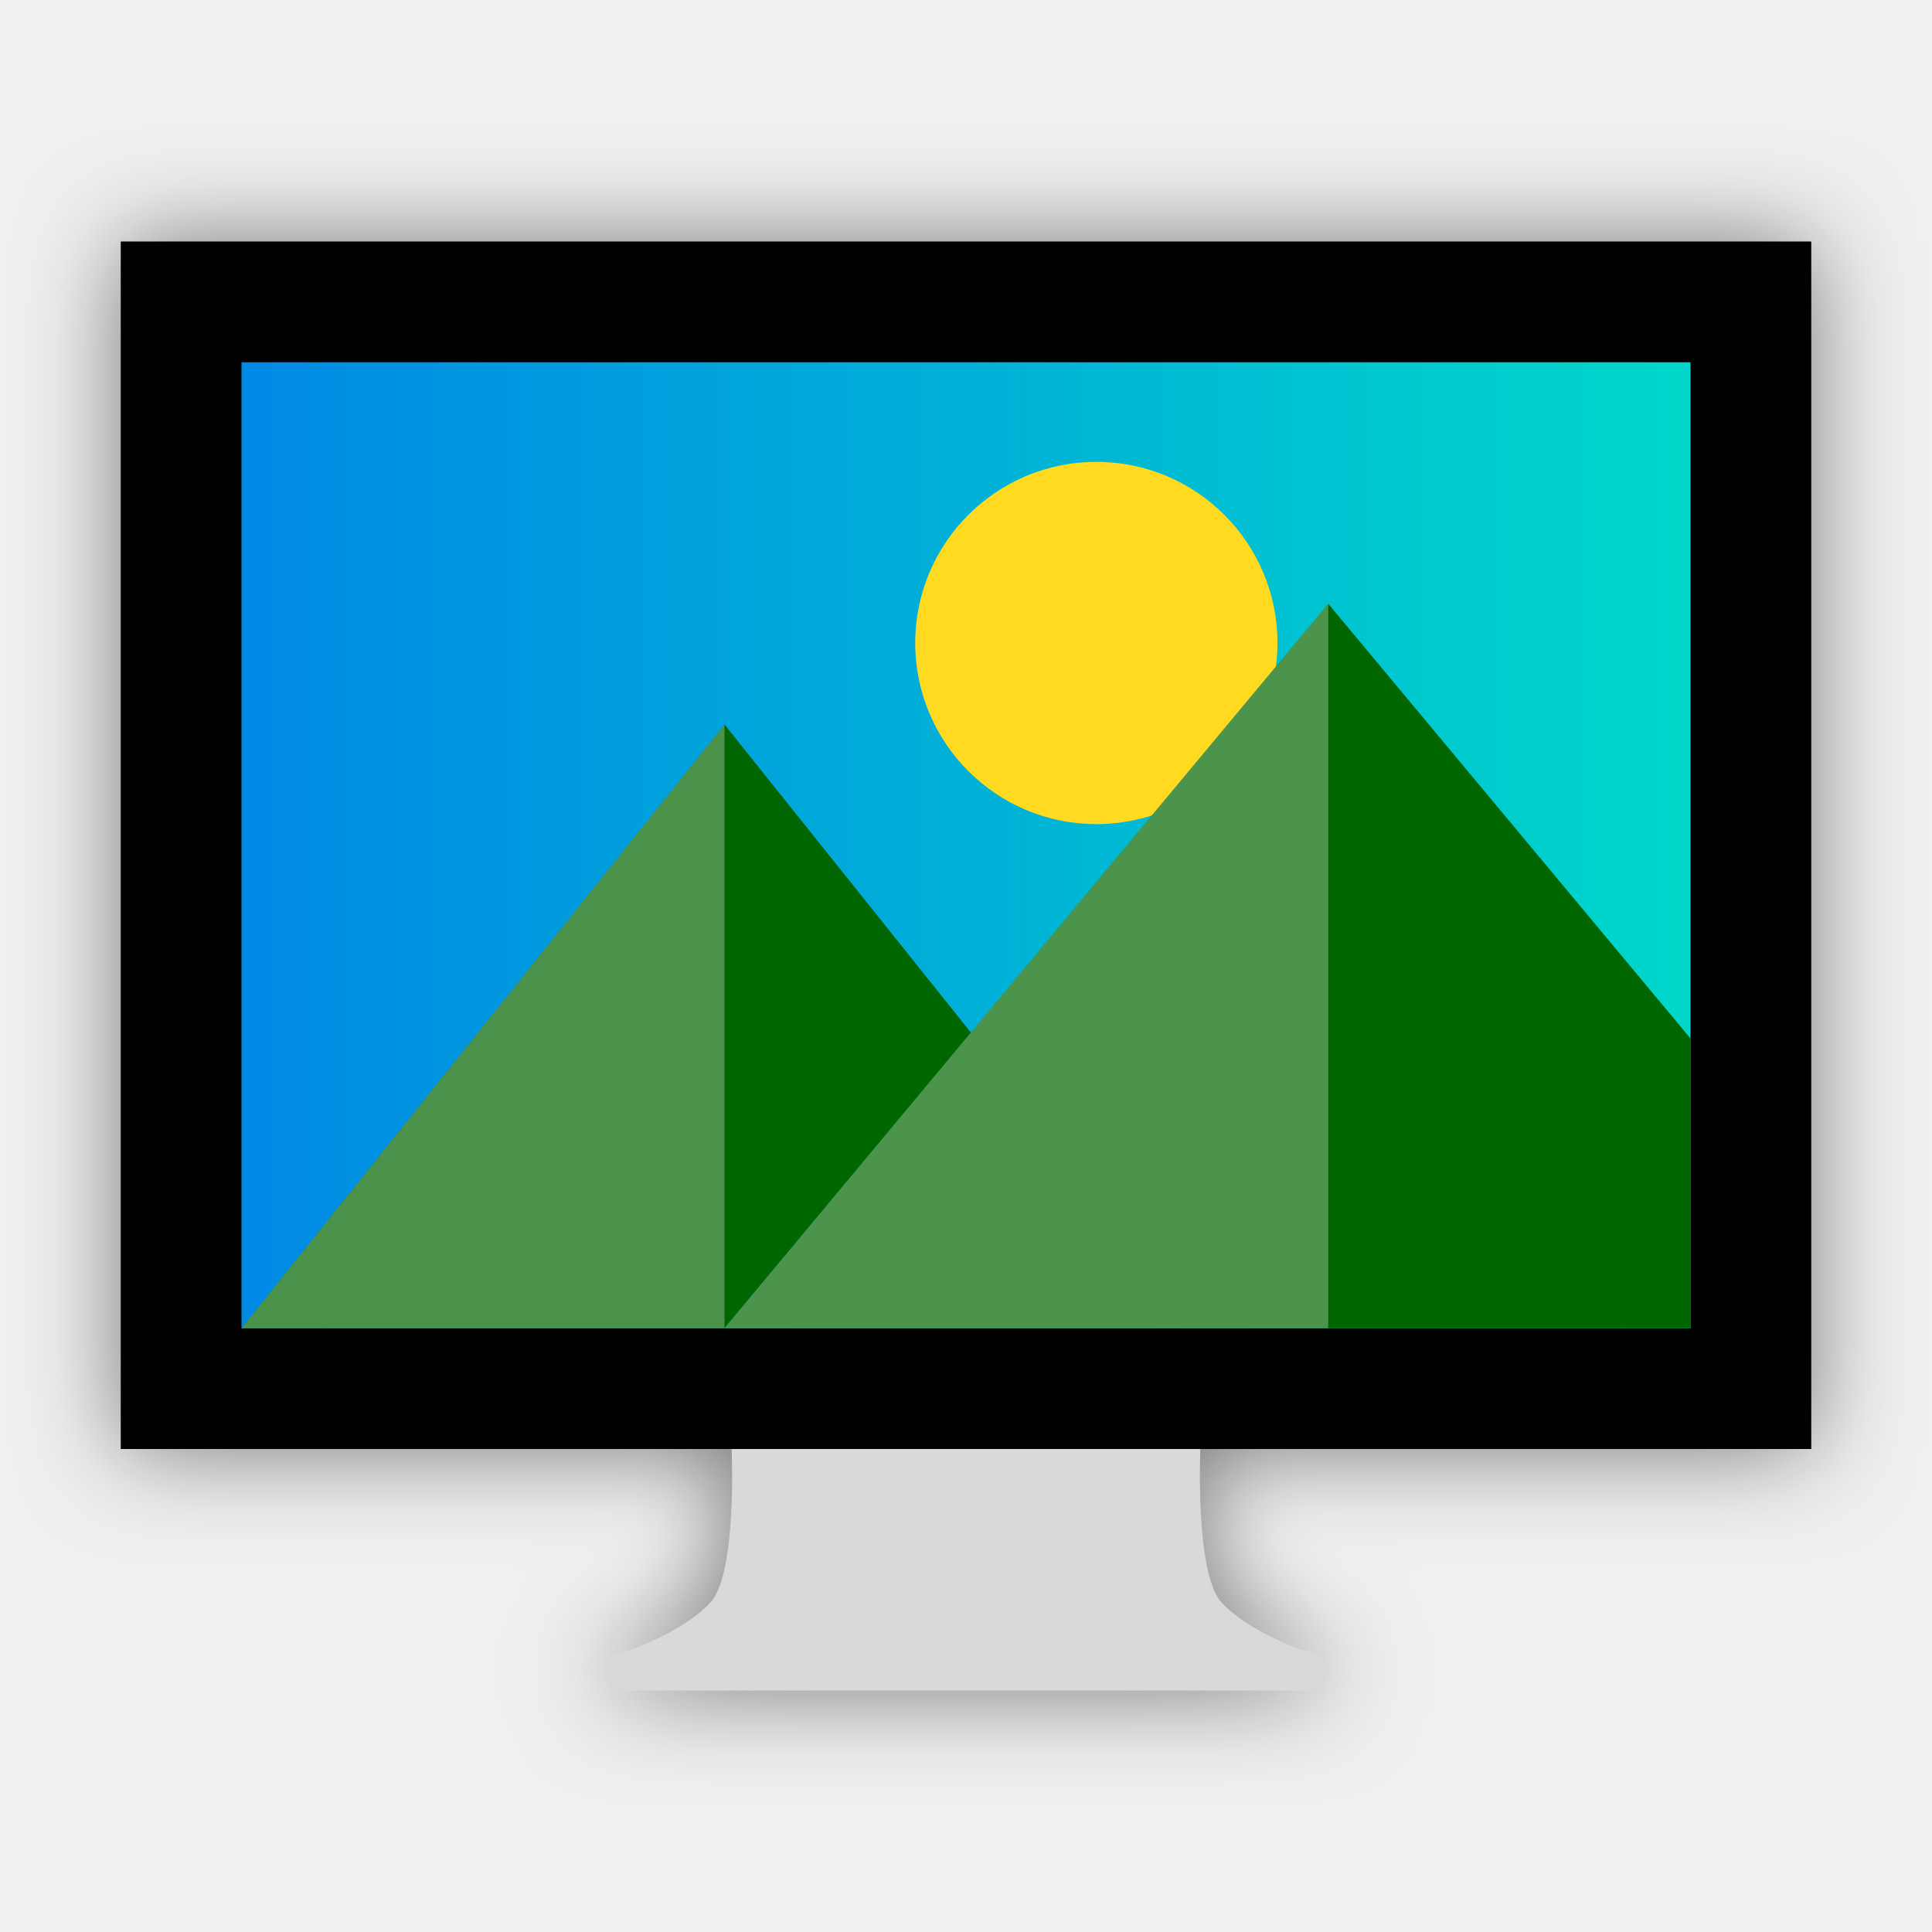
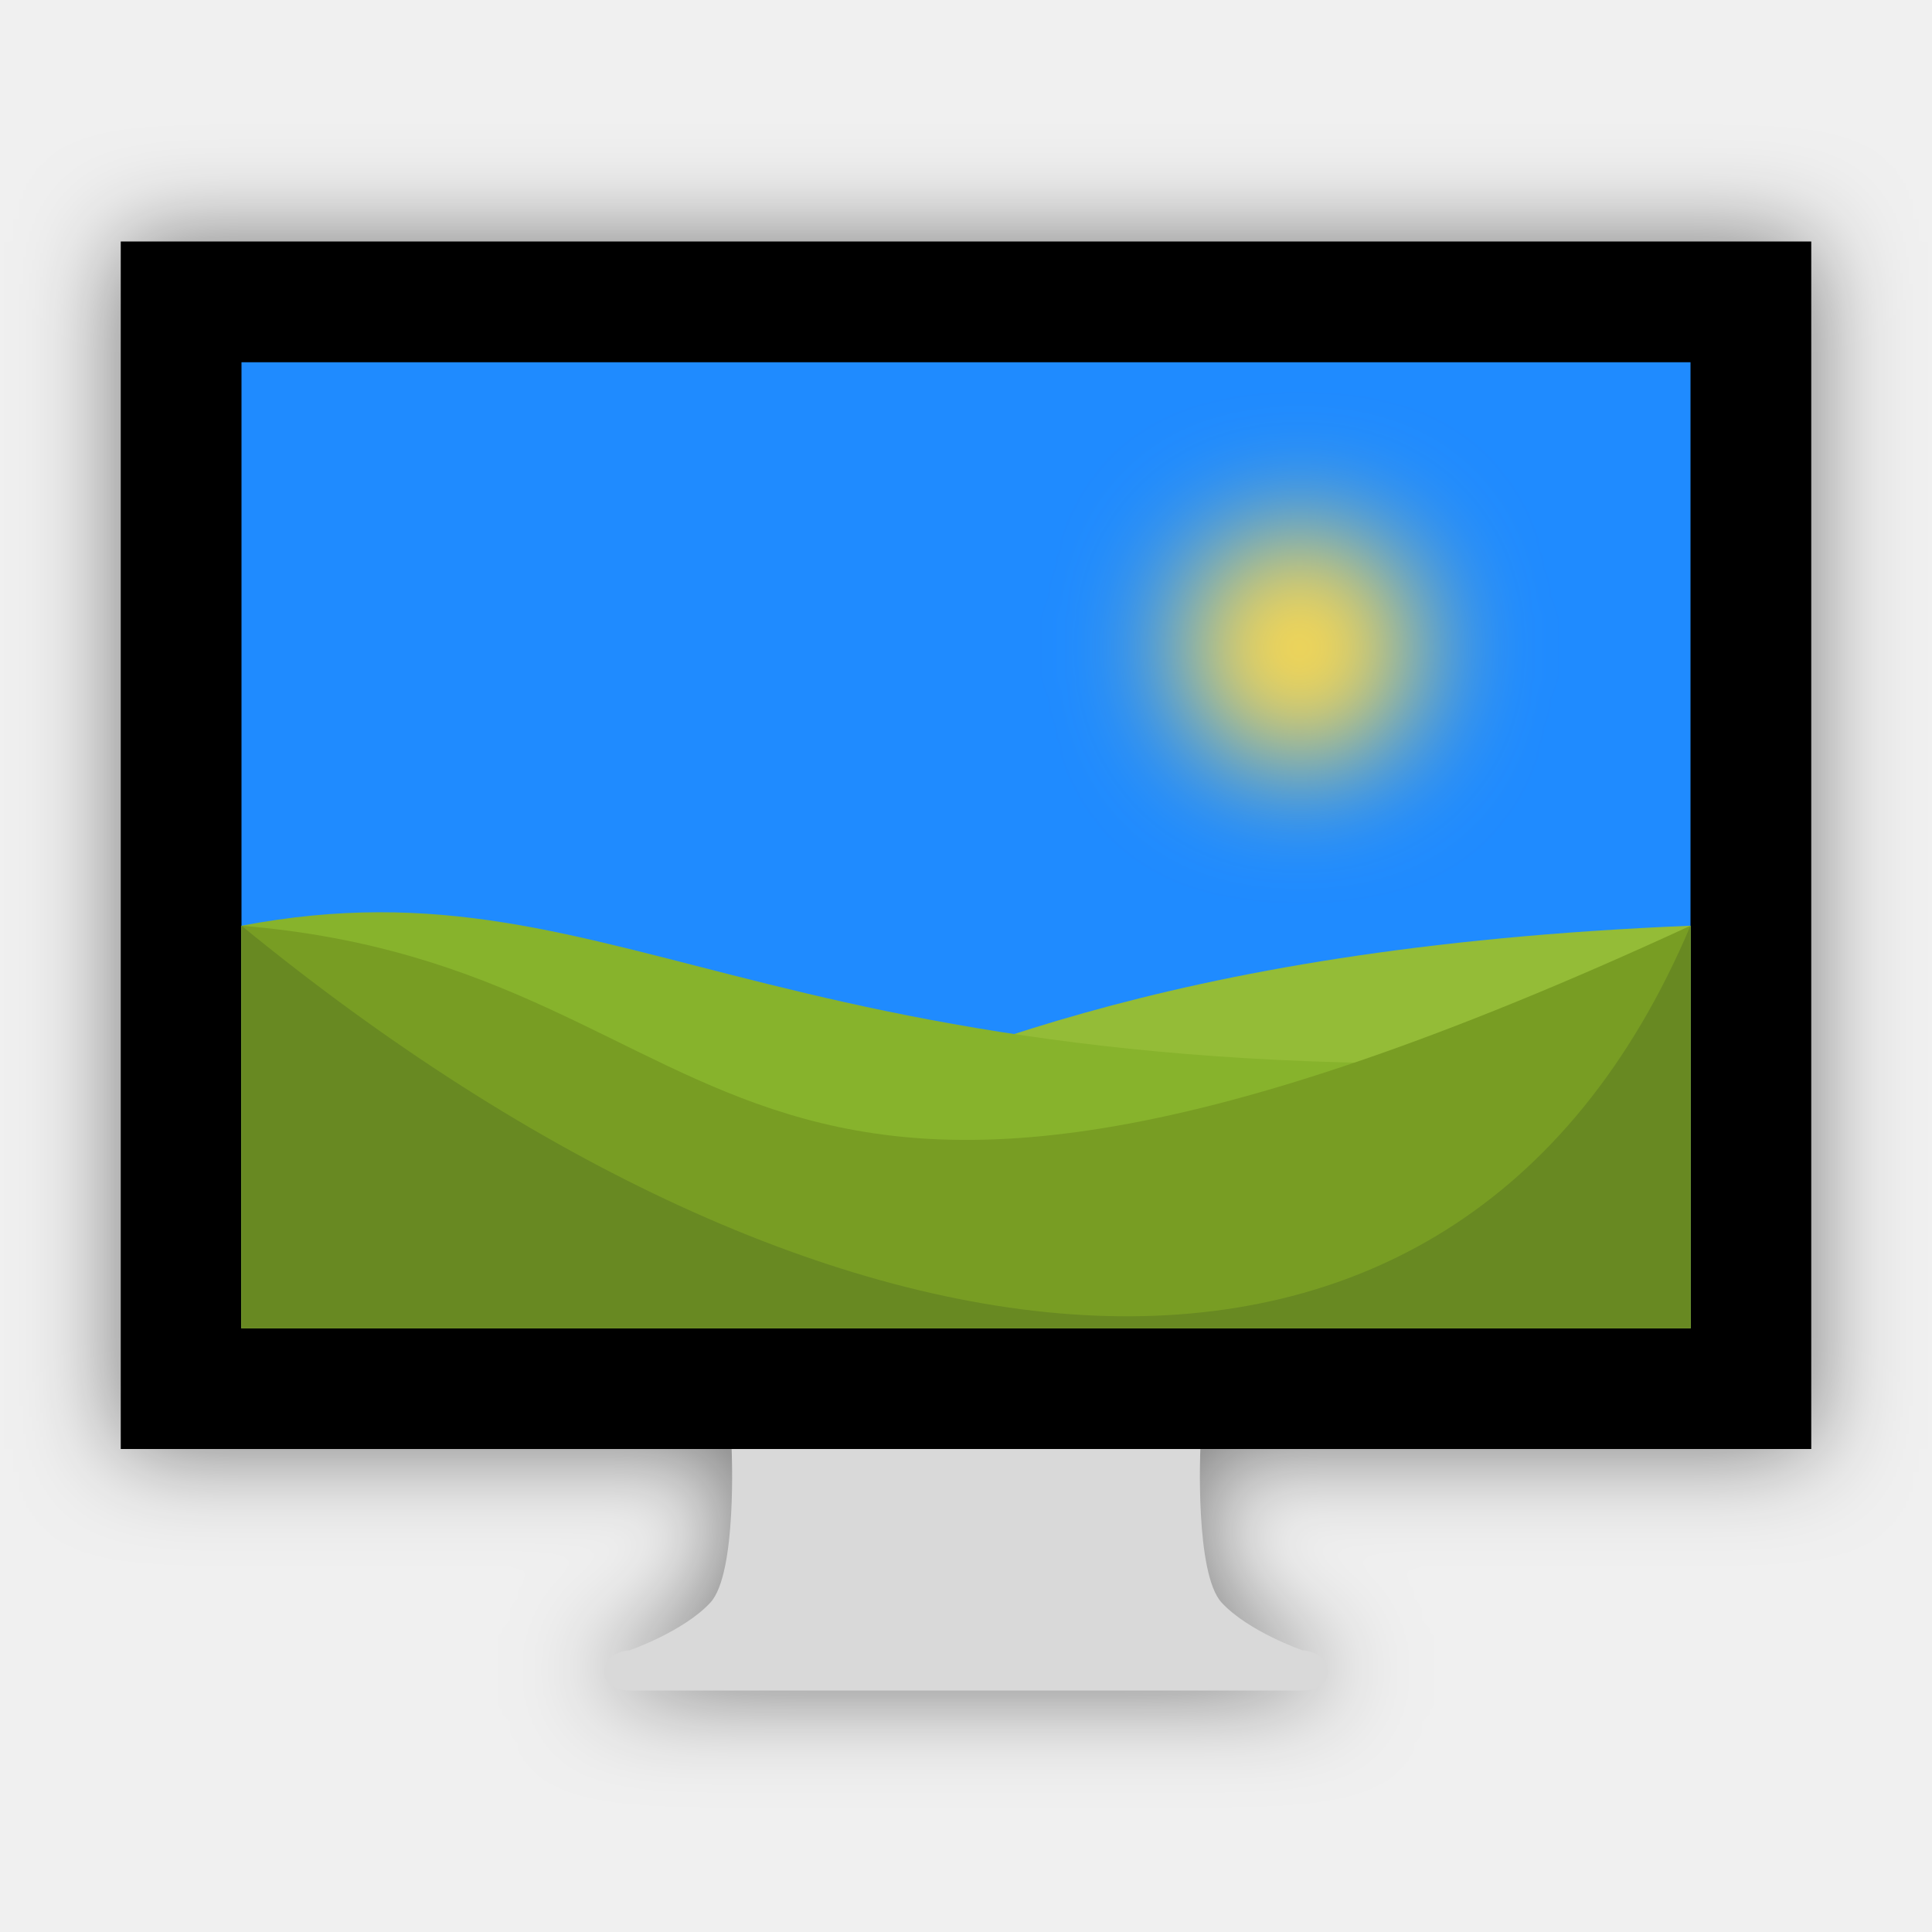
<svg xmlns="http://www.w3.org/2000/svg" xmlns:xlink="http://www.w3.org/1999/xlink" id="svg4569" height="32" width="32" version="1.0">
  <defs id="defs4571">
-     <linearGradient id="linearGradient931">
-       <stop id="stop927" offset="0" style="stop-color:#0089e5;stop-opacity:1" />
-       <stop id="stop929" offset="1" style="stop-color:#00d7ca;stop-opacity:1" />
-     </linearGradient>
    <linearGradient id="linearGradient3912">
      <stop offset="0" style="stop-color:#787878;stop-opacity:1" id="stop3914" />
      <stop offset="0.35" style="stop-color:#b4b4b4;stop-opacity:1" id="stop3916" />
      <stop offset="0.494" style="stop-color:#c8c8c8;stop-opacity:1" id="stop3918" />
      <stop offset="0.589" style="stop-color:#e6e6e6;stop-opacity:1" id="stop3920" />
      <stop offset="1" style="stop-color:#8c8c8c;stop-opacity:1" id="stop3922" />
    </linearGradient>
    <linearGradient id="linearGradient6592-2-7">
      <stop offset="0" style="stop-color:#ffffff;stop-opacity:0.275" id="stop6594-0-2" />
      <stop offset="1" style="stop-color:#ffffff;stop-opacity:0" id="stop6596-2-5" />
    </linearGradient>
    <linearGradient id="linearGradient10691-1">
      <stop offset="0" style="stop-color:#000000;stop-opacity:1" id="stop10693-3" />
      <stop offset="1" style="stop-color:#000000;stop-opacity:0" id="stop10695-1" />
    </linearGradient>
    <linearGradient gradientTransform="matrix(0.5959409,0,0,0.5672673,-197.435,-25.18238)" gradientUnits="userSpaceOnUse" xlink:href="#linearGradient3912" id="linearGradient3221" y2="94.396" x2="361.106" y1="87.05" x1="361.106" />
    <radialGradient gradientTransform="matrix(19.60956,0,0,4.128327,124.5628,120.733)" gradientUnits="userSpaceOnUse" xlink:href="#linearGradient10691-1" id="radialGradient3226" fy="73.616" fx="6.703" r="7.228" cy="73.616" cx="6.703" />
    <linearGradient id="linearGradient4084">
      <stop offset="0" style="stop-color:#ffffff;stop-opacity:1" id="stop4086" />
      <stop offset="0.016" style="stop-color:#ffffff;stop-opacity:0.235" id="stop4088" />
      <stop offset="0.993" style="stop-color:#ffffff;stop-opacity:0.157" id="stop4090" />
      <stop offset="1" style="stop-color:#ffffff;stop-opacity:0.392" id="stop4092" />
    </linearGradient>
    <linearGradient id="outerBackgroundGradient-5-0">
      <stop id="stop3864-8-6-4" offset="0" style="stop-color:#0036cb;stop-opacity:1" />
      <stop id="stop3866-9-1-86" offset="1" style="stop-color:#0fdb00;stop-opacity:1" />
    </linearGradient>
    <linearGradient xlink:href="#linearGradient6592-2-7" id="linearGradient3141" gradientUnits="userSpaceOnUse" gradientTransform="matrix(11.56349,0,0,11.69781,13.1666,124.8285)" x1="10" y1="-3" x2="20" y2="12" />
    <linearGradient xlink:href="#linearGradient4084" id="linearGradient3144" gradientUnits="userSpaceOnUse" gradientTransform="matrix(12.40026,0,0,8.670098,-41.60626,-14.57437)" x1="24" y1="5.753" x2="24" y2="42.121" />
    <linearGradient xlink:href="#outerBackgroundGradient-5-0" id="linearGradient3148" gradientUnits="userSpaceOnUse" gradientTransform="matrix(10.66485,0,0,13.00365,32.03815,146.2663)" x1="-2.549" y1="28.788" x2="44.632" y2="-12.349" />
    <linearGradient id="linearGradient4054-5">
      <stop offset="0" style="stop-color:#ffffff;stop-opacity:1" id="stop4056-0" />
      <stop offset="0.017" style="stop-color:#ffffff;stop-opacity:0.235" id="stop4058-4" />
      <stop offset="1" style="stop-color:#ffffff;stop-opacity:0.157" id="stop4060-4" />
      <stop offset="1" style="stop-color:#ffffff;stop-opacity:0.392" id="stop4062-0" />
    </linearGradient>
    <linearGradient xlink:href="#linearGradient4054-5" id="linearGradient3152-7" gradientUnits="userSpaceOnUse" gradientTransform="matrix(4.53668,0,0,3.125268,27.21214,49.81246)" x1="47.547" y1="121.841" x2="47.547" y2="99.079" />
    <linearGradient xlink:href="#linearGradient10691-1" id="linearGradient3148-3" gradientUnits="userSpaceOnUse" gradientTransform="matrix(10.66485,0,0,12.50844,41.4309,566.4004)" x1="15" y1="24.619" x2="15" y2="2" />
    <clipPath id="clip1">
      <rect width="384" height="384" x="0" y="0" id="rect10" />
    </clipPath>
    <mask id="mask0">
      <g id="g7" style="filter:url(#alpha)">
        <rect width="384" height="384" x="0" y="0" style="fill:#000000;fill-opacity:0.2" id="rect5" />
      </g>
    </mask>
    <filter id="alpha" width="1" height="1" x="0" y="0" filterUnits="objectBoundingBox">
      <feColorMatrix in="SourceGraphic" type="matrix" values="0 0 0 0 1 0 0 0 0 1 0 0 0 0 1 0 0 0 1 0" id="feColorMatrix2" />
    </filter>
    <clipPath id="clipPath873">
      <rect width="384" height="384" x="0" y="0" id="rect871" />
    </clipPath>
    <clipPath id="clip1-4">
      <rect width="384" height="384" x="0" y="0" id="rect10-0" />
    </clipPath>
    <clipPath id="clip1-48">
      <rect width="384" height="384" x="0" y="0" id="rect10-8" />
    </clipPath>
-     <linearGradient gradientTransform="matrix(1,0,0,0.8,0,2.728634)" gradientUnits="userSpaceOnUse" y2="14.089" x2="28" y1="14.089" x1="4" id="linearGradient1038" xlink:href="#linearGradient931" />
    <filter style="color-interpolation-filters:sRGB" id="filter61710" x="-0.07" width="1.139" y="-0.081" height="1.163">
      <feGaussianBlur stdDeviation="0.812" id="feGaussianBlur61712" />
+     </filter>
+     <filter style="color-interpolation-filters:sRGB" id="filter1020" x="-0.588" y="-0.588" width="2.176" height="2.176">
+       <feGaussianBlur stdDeviation="0.98" id="feGaussianBlur1022" />
    </filter>
  </defs>
  <path d="M 2,4 V 24 h 10.117 c 0,0 0.095,2.066 -0.352,2.547 -0.447,0.481 -1.336,0.787 -1.336,0.787 C 9.859,27.385 9.855,28 10.43,28 h 11.141 c 0.575,0 0.57,-0.616 0,-0.666 0,0 -0.887,-0.306 -1.334,-0.787 C 19.79,26.066 19.883,24 19.883,24 H 30 V 4 Z" style="opacity:0.5;fill:#000000;fill-opacity:1;stroke:none;stroke-width:0.986;filter:url(#filter61710)" id="rect1015-9" />
  <rect y="4" x="2" height="20" width="28" id="rect1015" style="opacity:1;fill:#000000;fill-opacity:1;stroke:none;stroke-width:0.986" />
-   <rect style="opacity:1;fill:url(#linearGradient1038);fill-opacity:1;stroke:none;stroke-width:0.816" id="rect1015-2" width="24" height="16" x="4" y="6" />
  <path style="display:inline;overflow:visible;visibility:visible;fill:#d9d9d9;fill-opacity:1;fill-rule:nonzero;stroke:none;stroke-width:0.211;stroke-linecap:round;stroke-linejoin:round;stroke-miterlimit:4;stroke-dasharray:none;stroke-dashoffset:0.5;stroke-opacity:1;marker:none;enable-background:new" id="rect1789" d="m 12.118,24 c 0,0 0.094,2.064 -0.353,2.545 -0.447,0.481 -1.335,0.788 -1.335,0.788 C 9.859,27.384 9.854,28 10.429,28 h 11.141 c 0.575,0 0.57,-0.617 0,-0.667 0,0 -0.889,-0.307 -1.335,-0.788 C 19.789,26.064 19.882,24 19.882,24 h -7.76 z" />
-   <circle r="3" cy="10.65" cx="18.159" id="path1477" style="opacity:1;fill:#ffda21;fill-opacity:1;stroke:none;stroke-width:1.319" />
-   <path d="M 22,10 12,22 H 28 v -4.8 z" style="opacity:1;fill:#006600;fill-opacity:1;stroke:none;stroke-width:6.783" id="rect833-9-6" />
-   <path id="path999" d="M 12,22 16.083,17.104 12,12 4,22 Z" style="opacity:1;fill:#006600;fill-opacity:1;stroke:none;stroke-width:1px;stroke-linecap:butt;stroke-linejoin:miter;stroke-opacity:1" />
-   <path id="path932" d="m 4,22 8,-10 v 10 z" style="opacity:0.3;fill:#fdfdfd;fill-opacity:1;stroke:none;stroke-width:1px;stroke-linecap:butt;stroke-linejoin:miter;stroke-opacity:1" />
-   <path id="path934" d="M 12,22 22,10 v 12 z" style="opacity:0.3;fill:#ffffff;fill-opacity:1;stroke:none;stroke-width:1px;stroke-linecap:butt;stroke-linejoin:miter;stroke-opacity:1" />
+   <rect style="fill:#1f8bff;fill-opacity:1;stroke:none;stroke-width:6.553" id="rect833-9" width="24" height="16" x="4" y="6" />
+   <circle cy="10.726" cx="21.527" id="path869" style="opacity:1;fill:#ffda4b;fill-opacity:1;stroke:none;stroke-width:2.004;filter:url(#filter1020)" r="2" />
+   <path id="rect833-9-5-9" style="opacity:1;fill:#94bc37;fill-opacity:1;stroke:none;stroke-width:4.23" d="m 28,15.333 c -17.998,0.733 -14.726,8.066 -24,0 v 6.667 H 28 Z" />
+   <path id="rect833-9-5-2" style="opacity:1;fill:#87b32c;fill-opacity:1;stroke:none;stroke-width:4.23" d="M 27.929,17.48 C 12.756,18.426 10.511,14.099 4,15.333 v 6.667 H 28 Z" />
+   <path id="rect833-9-5" style="opacity:1;fill:#789d23;fill-opacity:1;stroke:none;stroke-width:4.23" d="m 4,15.333 c 8.667,0.713 7.503,7.613 24,0 v 6.667 H 4 Z" />
+   <path id="rect833-9-5-3" style="opacity:1;fill:#688922;fill-opacity:1;stroke:none;stroke-width:4.23" d="m 4,15.333 c 9.661,7.909 20.06,9.313 24,0 v 6.667 H 4 Z" />
</svg>
